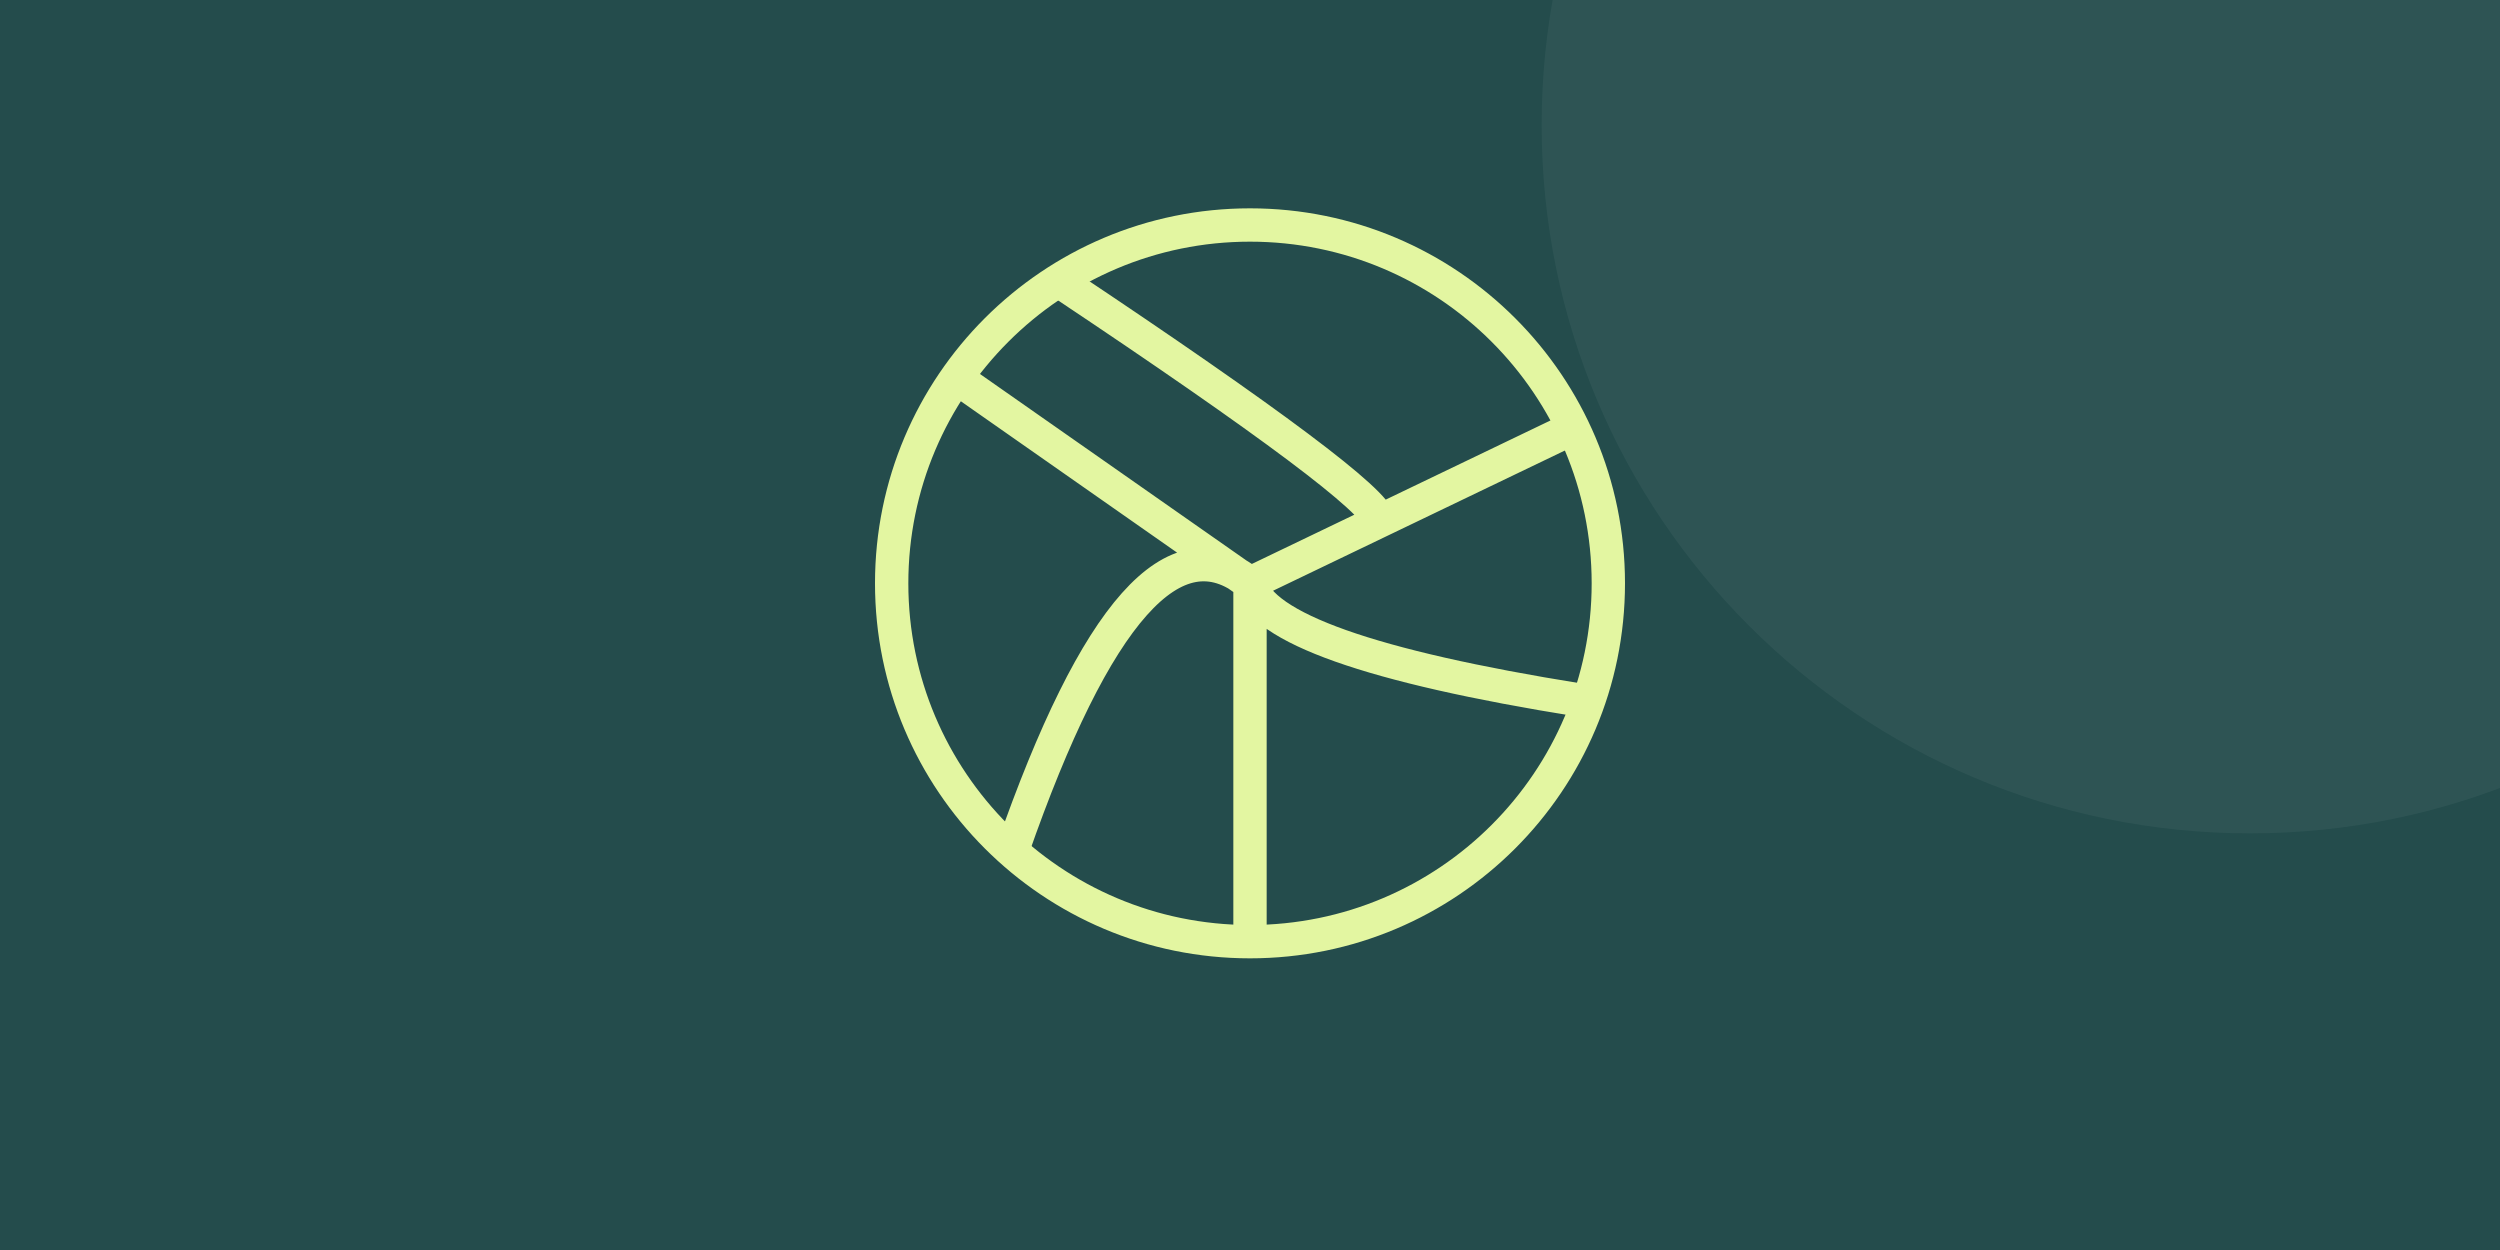
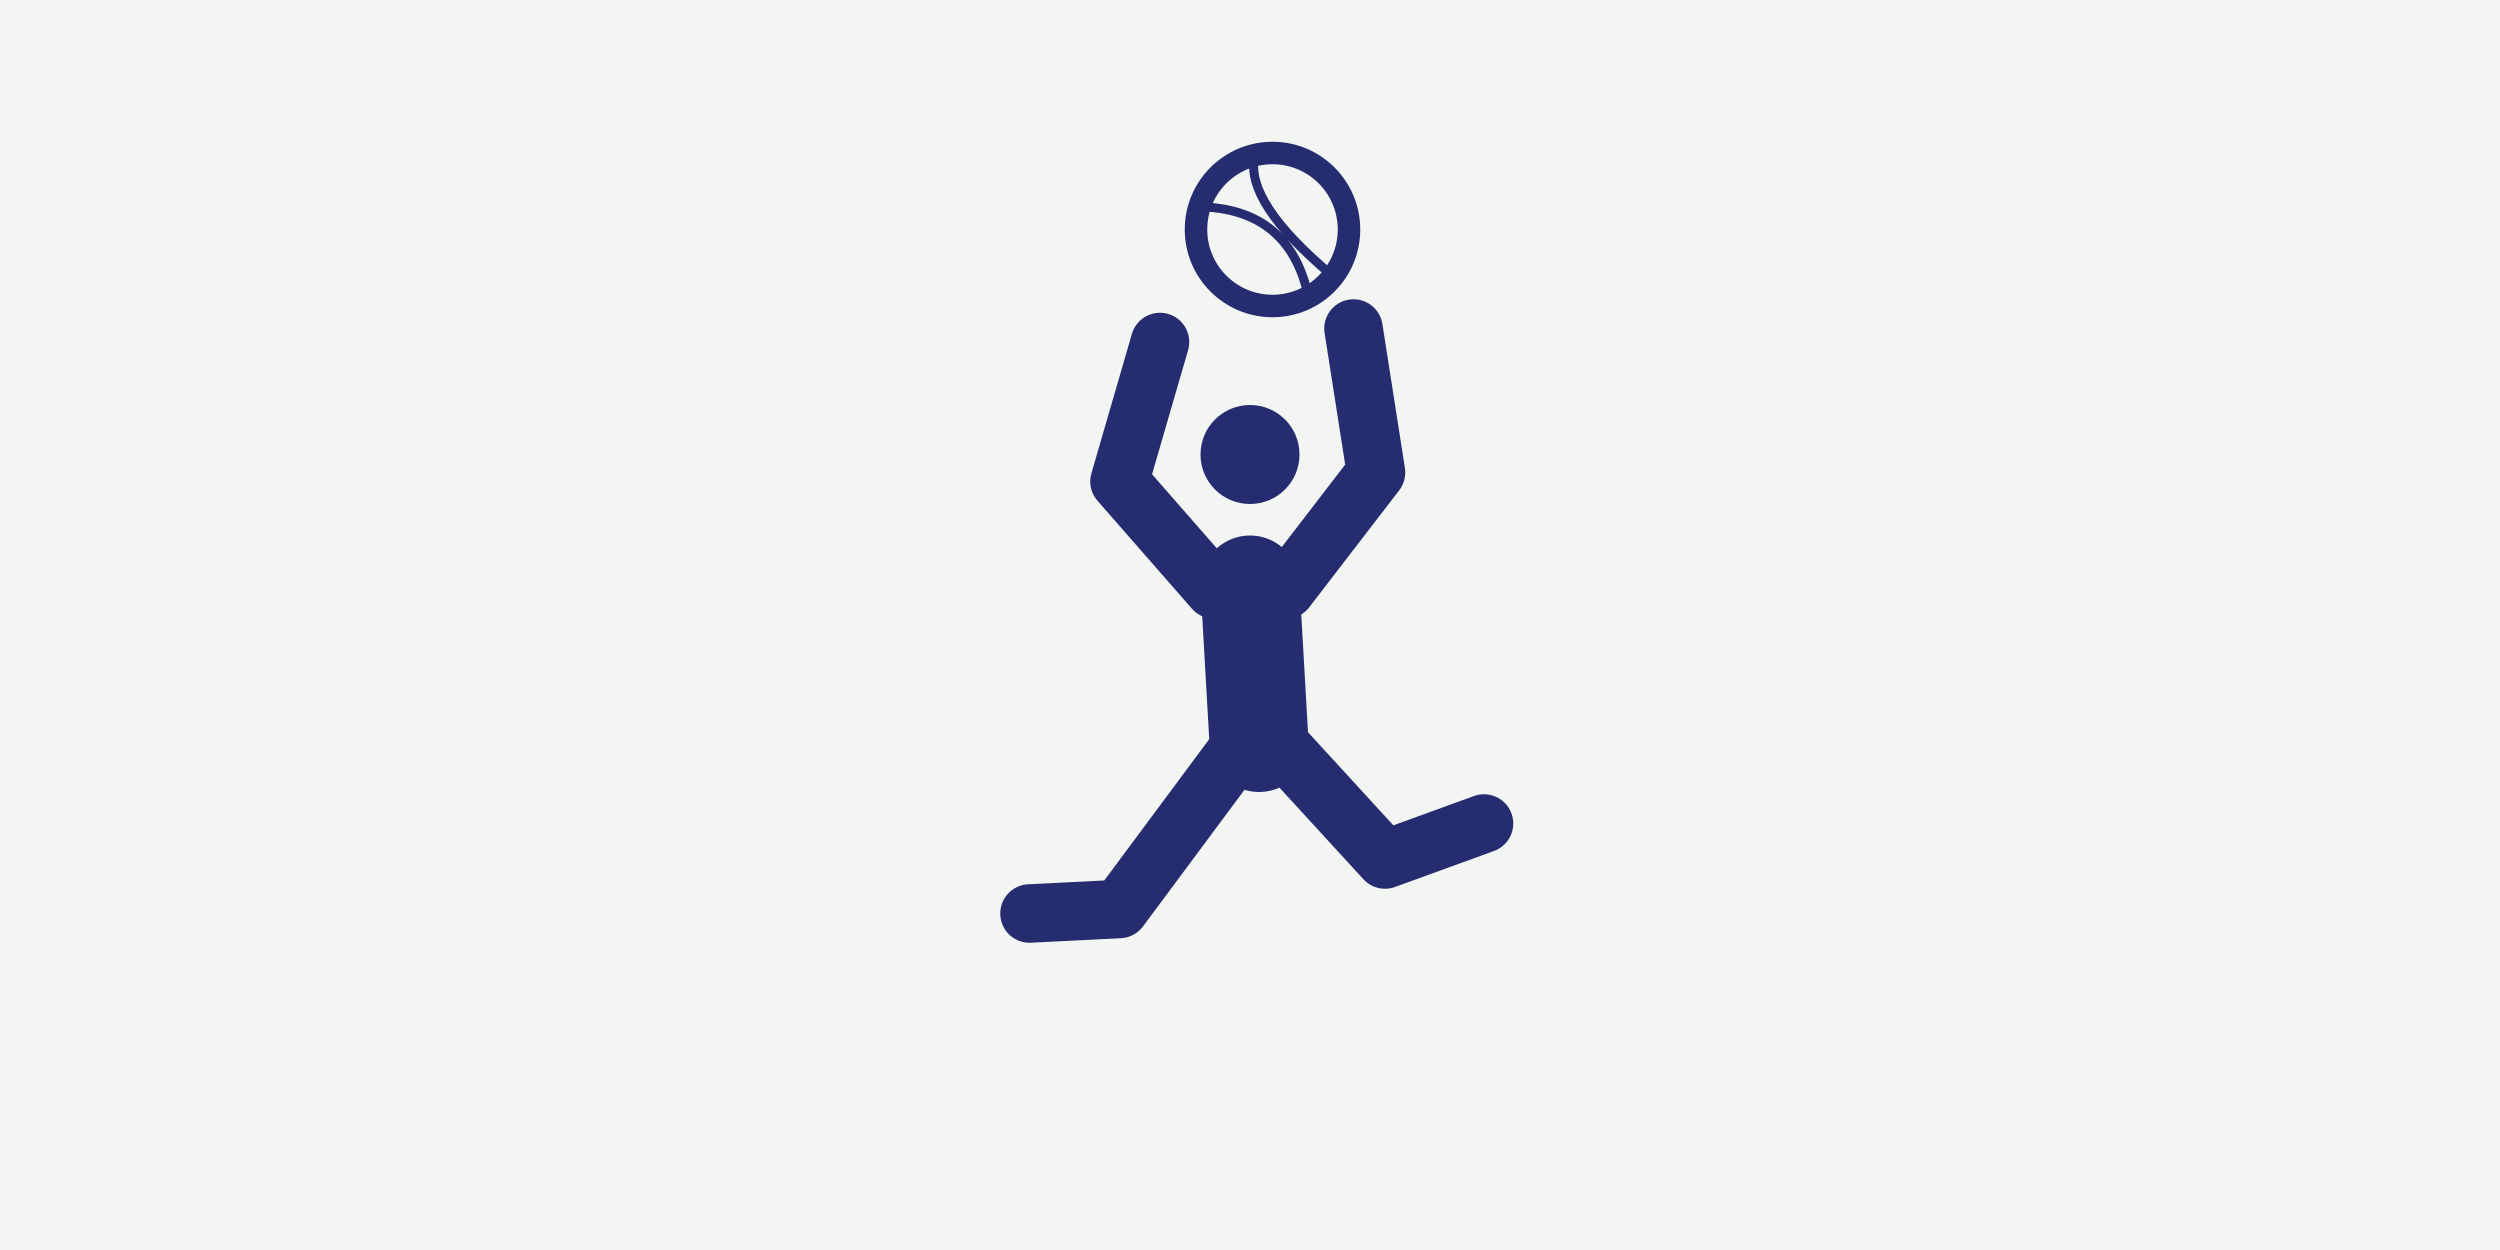
- <svg xmlns="http://www.w3.org/2000/svg" viewBox="0 0 600 300">
-   <rect width="600" height="300" fill="#244c4c" />
-   <circle cx="540" cy="30" r="170" fill="#fff" opacity=".05" />
-   <g fill="none" stroke="#e3f6a1" stroke-width="8" stroke-linecap="round" stroke-linejoin="round">
-     <circle cx="300" cy="140" r="86" />
-     <path d="m300 140-70-49 M300 140l77-37 M300 140v85 M255 68q75 50 76 57 M379 168q-75-12-79-28 M243 204q30-86 57-64" />
+ <svg xmlns="http://www.w3.org/2000/svg" viewBox="0 0 600 300" role="img" aria-labelledby="title">
+   <rect width="600" height="300" fill="#f3f5f2" />
+   <g color="#252d70" transform="translate(170.4 27) scale(1.08)">
+     <circle cx="120" cy="76" r="11" fill="currentColor" />
+     <path d="M120 105 122 140" fill="none" stroke="currentColor" stroke-width="22" stroke-linecap="round" stroke-linejoin="round" />
+     <path d="M112 106 91 82 100 51 M128 106 148 80 143 48 M117 142 91 177 71 178 M128 142 150 166 172 158" fill="none" stroke="currentColor" stroke-width="13" stroke-linecap="round" stroke-linejoin="round" />
+     <circle cx="125" cy="26" r="17" fill="none" stroke="currentColor" stroke-width="5" />
+     <path d="M110 21q19 1 23 20 M121 10q-2 10 17 26" fill="none" stroke="currentColor" stroke-width="2" stroke-linecap="round" stroke-linejoin="round" />
  </g>
</svg>
